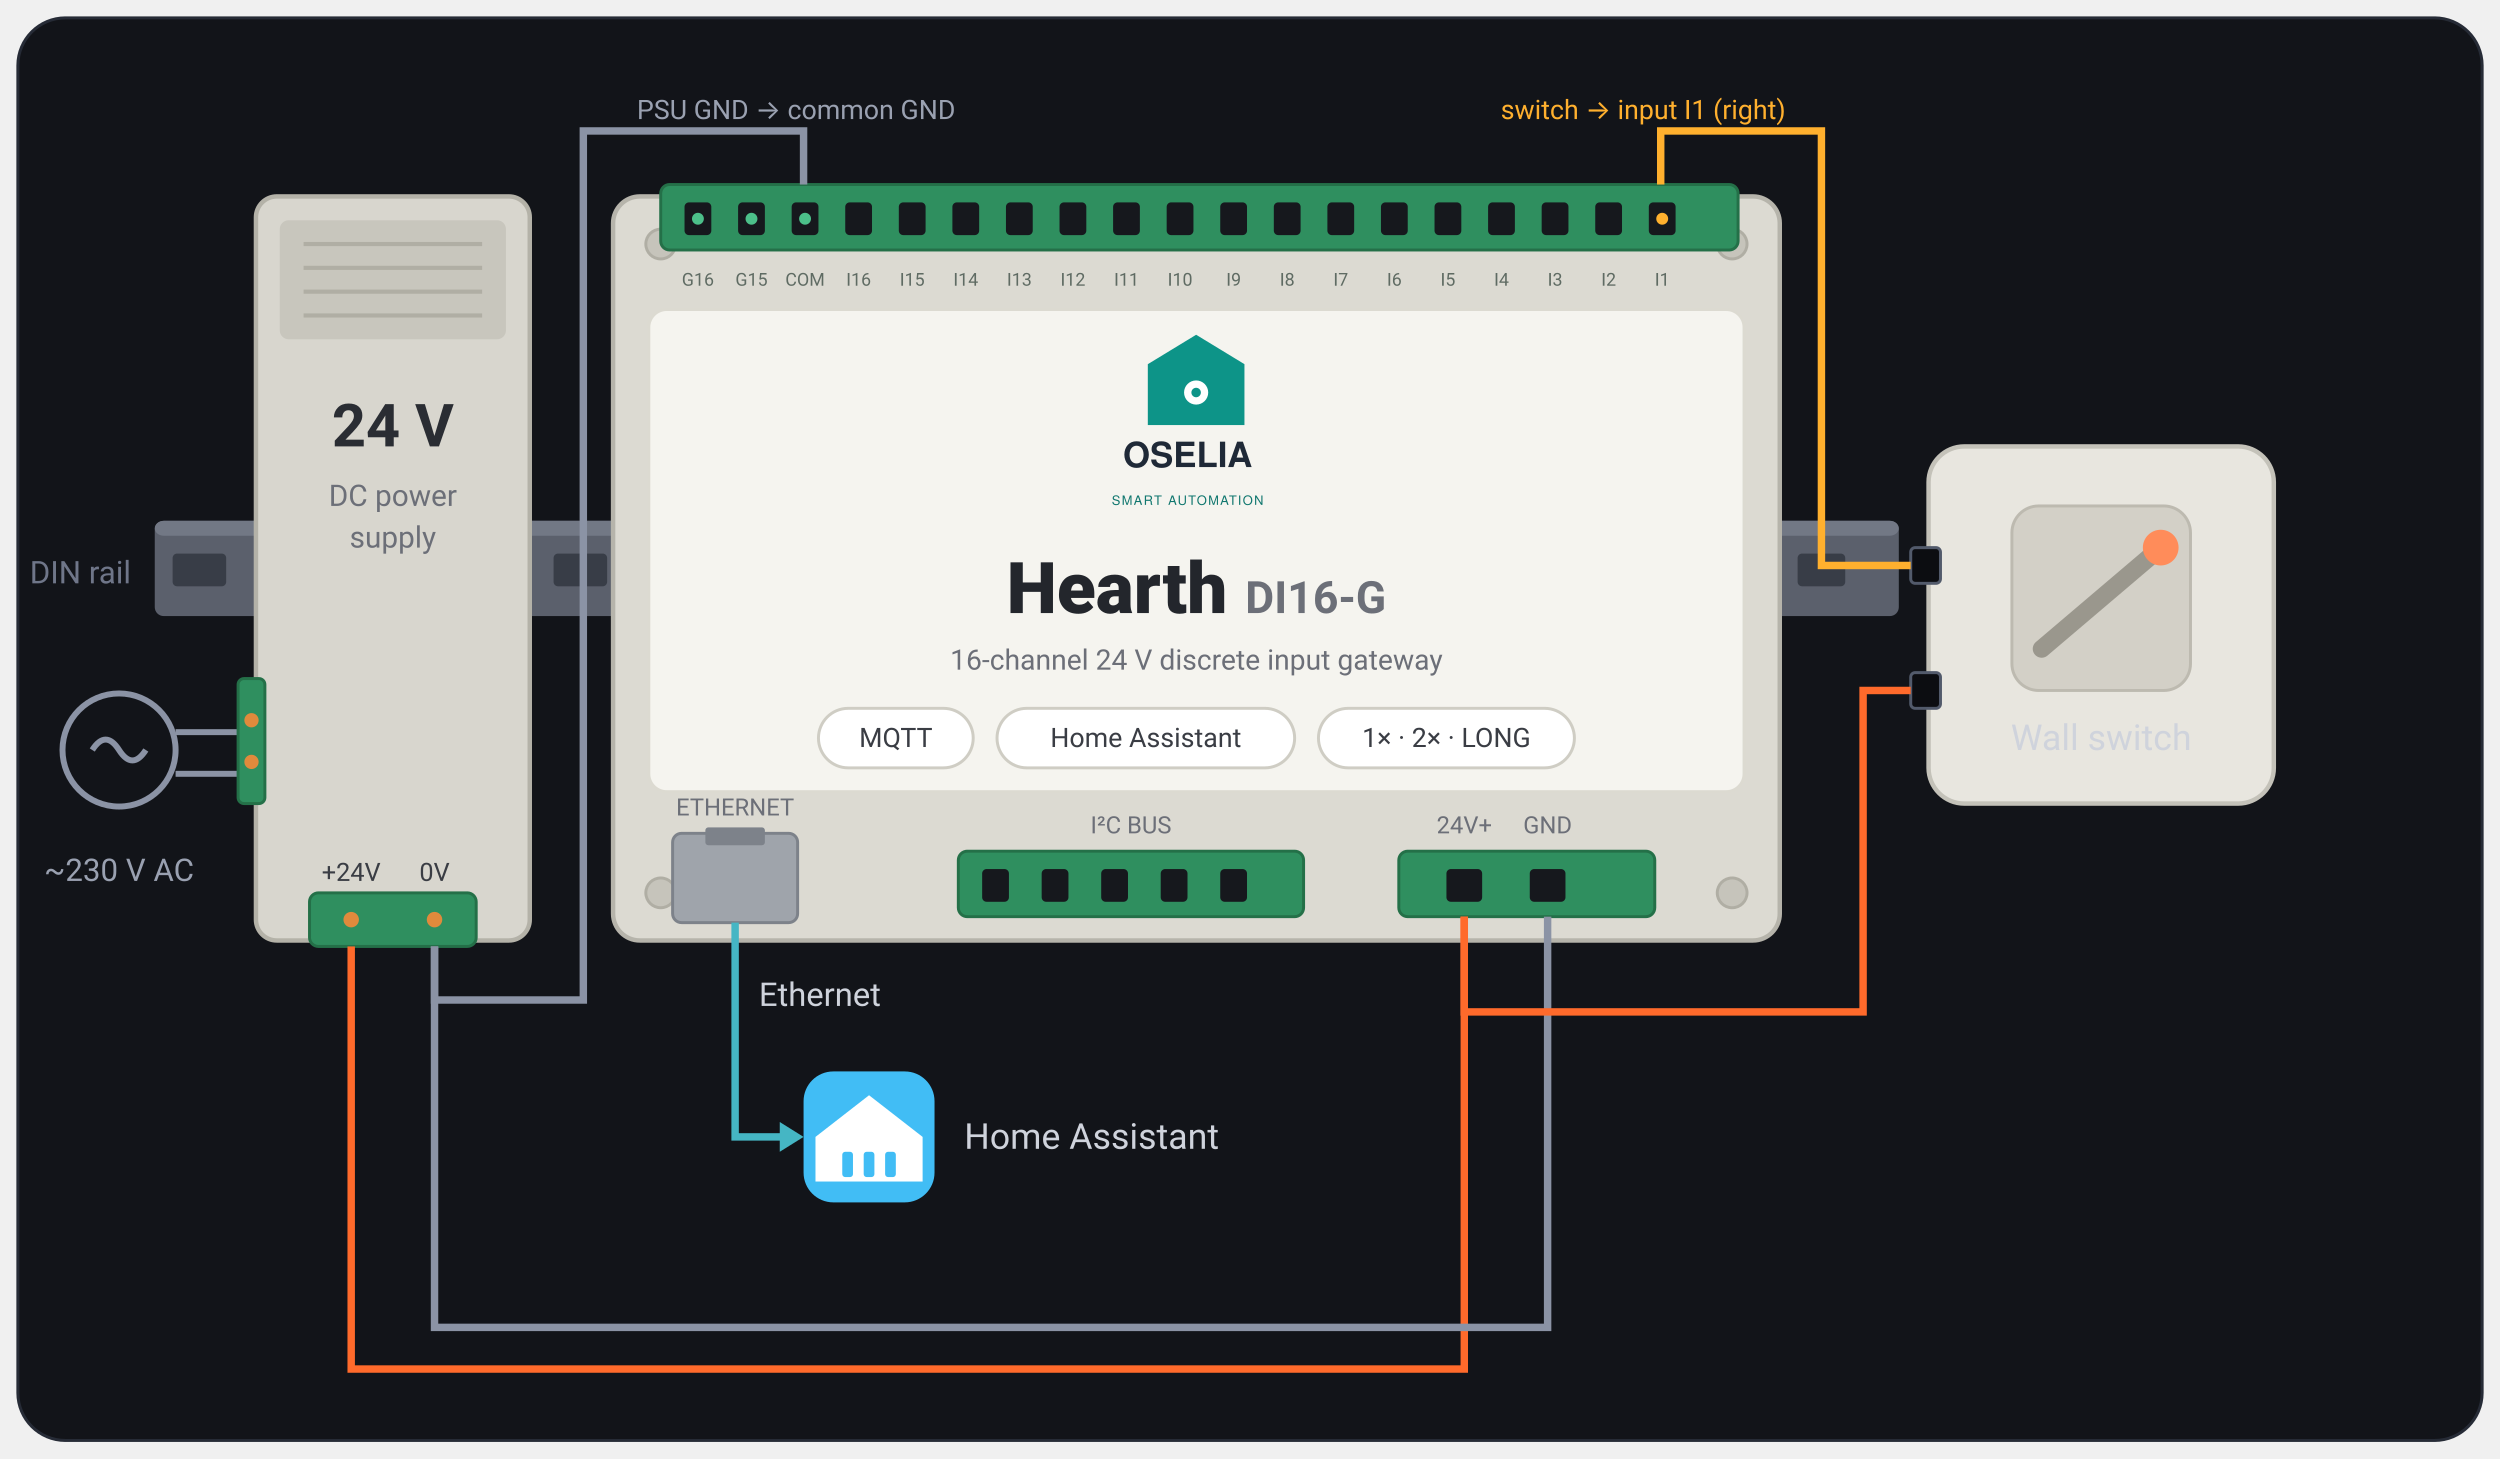
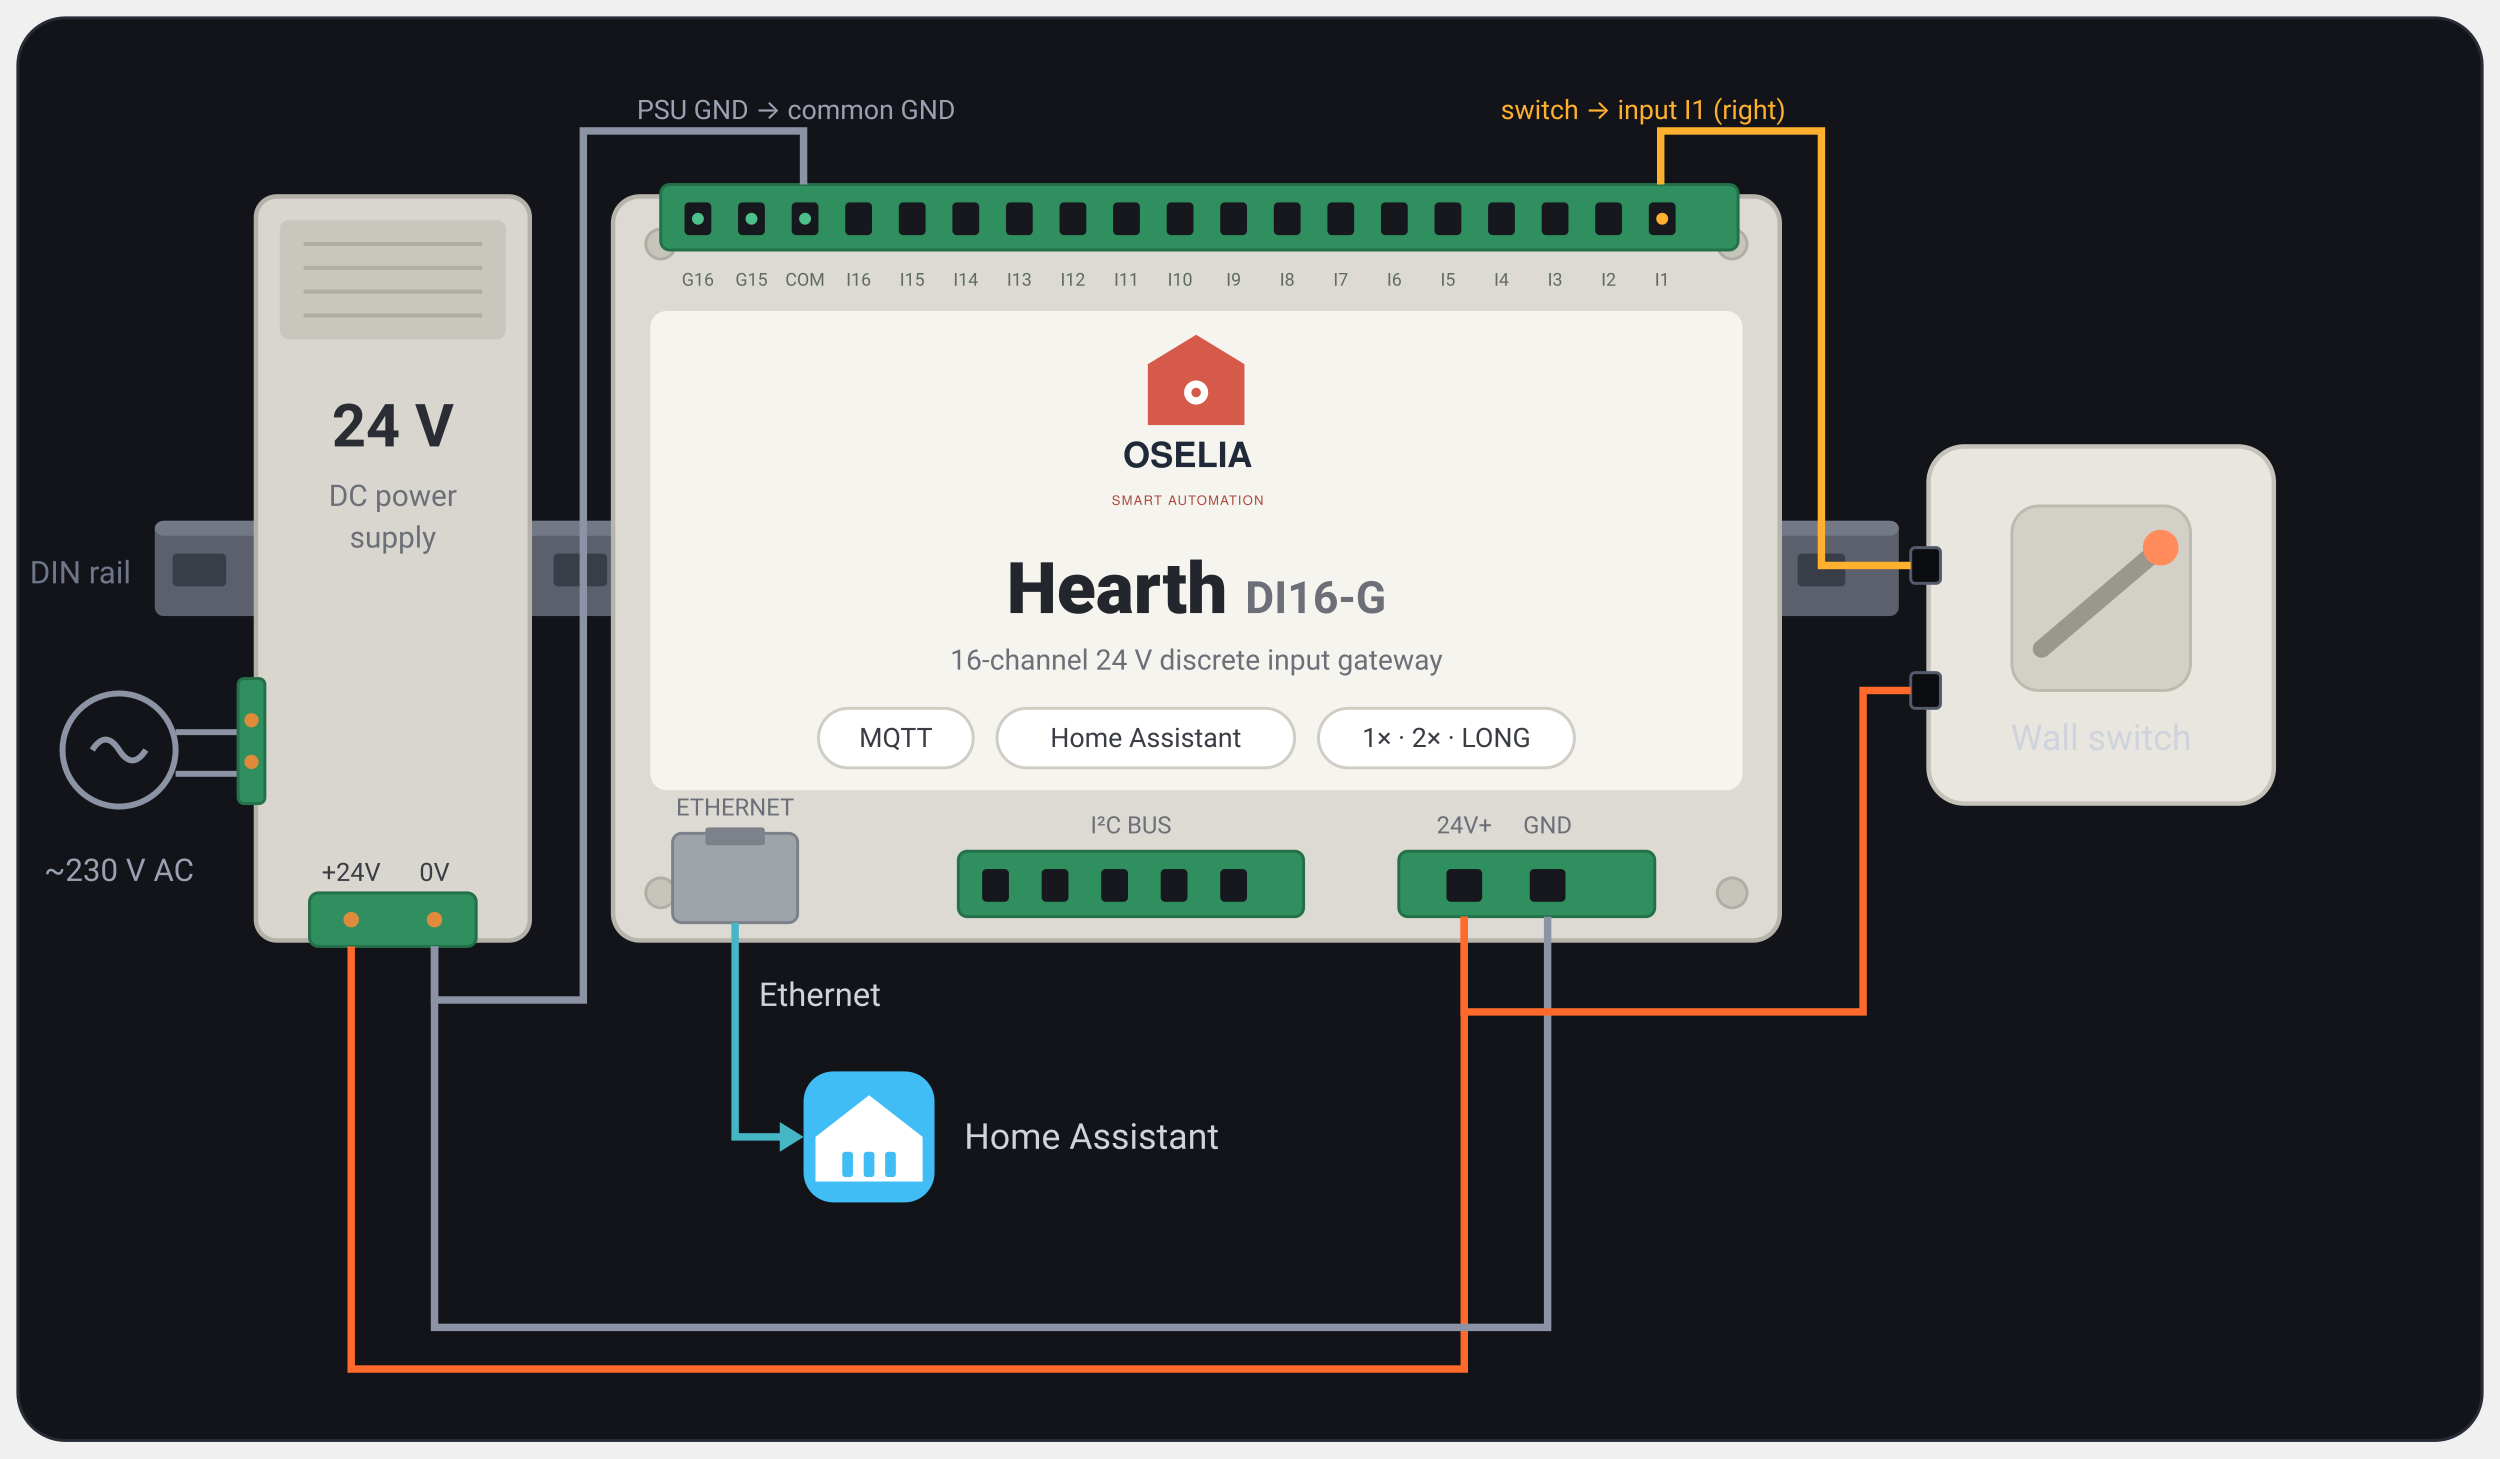
<svg xmlns="http://www.w3.org/2000/svg" viewBox="0 0 840 490" role="img" aria-label="A 24 V power supply, the OSELIA Hearth DI16-G gateway and a wall switch on a DIN rail, wired to Home Assistant" font-family="ui-sans-serif, system-ui, -apple-system, Segoe UI, Roboto, sans-serif">
  <rect x="6" y="6" width="828" height="478" rx="16" fill="#121419" stroke="#262b36" />
  <g>
    <rect x="52" y="175" width="586" height="32" rx="3" fill="#5b606c" />
    <rect x="52" y="175" width="586" height="5" rx="3" fill="#727885" />
    <g fill="#383d47">
      <rect x="58" y="186" width="18" height="11" rx="1.5" />
      <rect x="186" y="186" width="18" height="11" rx="1.5" />
      <rect x="604" y="186" width="16" height="11" rx="1.5" />
    </g>
    <text x="10" y="196" font-size="10.5" fill="#6f7689">DIN rail</text>
  </g>
  <g>
    <circle cx="40" cy="252" r="19" fill="none" stroke="#8b93a5" stroke-width="2" />
    <path d="M31 252 q4.5 -7 9 0 t9 0" fill="none" stroke="#8b93a5" stroke-width="2" />
    <text x="40" y="296" font-size="10.5" fill="#9aa1b1" text-anchor="middle">~230 V AC</text>
    <path d="M59 246 H82" stroke="#8b93a5" stroke-width="2" />
    <path d="M59 260 H82" stroke="#8b93a5" stroke-width="2" />
  </g>
  <g>
    <rect x="86" y="66" width="92" height="250" rx="7" fill="#d8d6ce" stroke="#b4b2a8" stroke-width="1.5" />
    <rect x="94" y="74" width="76" height="40" rx="3" fill="#c8c6bd" />
    <g stroke="#b0aea4" stroke-width="1.4">
      <path d="M102 82 H162" />
      <path d="M102 90 H162" />
      <path d="M102 98 H162" />
      <path d="M102 106 H162" />
    </g>
    <text x="132" y="150" font-size="20" font-weight="700" fill="#2a2d33" text-anchor="middle">24 V</text>
    <text x="132" y="170" font-size="10" fill="#6c6f78" text-anchor="middle">DC power</text>
    <text x="132" y="184" font-size="10" fill="#6c6f78" text-anchor="middle">supply</text>
    <rect x="80" y="228" width="9" height="42" rx="2" fill="#2f8f5f" stroke="#247048" />
    <circle cx="84.5" cy="242" r="2.4" fill="#e08a3c" />
    <circle cx="84.5" cy="256" r="2.4" fill="#e08a3c" />
    <rect x="104" y="300" width="56" height="18" rx="3" fill="#2f8f5f" stroke="#247048" />
    <circle cx="118" cy="309" r="2.6" fill="#e08a3c" />
    <circle cx="146" cy="309" r="2.6" fill="#e08a3c" />
    <text x="118" y="296" font-size="8.5" fill="#3a3d44" text-anchor="middle">+24V</text>
    <text x="146" y="296" font-size="8.5" fill="#3a3d44" text-anchor="middle">0V</text>
  </g>
  <g>
    <rect x="206" y="66" width="392" height="250" rx="9" fill="#dcdad2" stroke="#b6b4ab" stroke-width="1.5" />
    <g fill="#c6c4bb" stroke="#b0aea4">
      <circle cx="222" cy="82" r="5" />
      <circle cx="582" cy="82" r="5" />
      <circle cx="222" cy="300" r="5" />
      <circle cx="582" cy="300" r="5" />
    </g>
    <rect x="222" y="62" width="362" height="22" rx="3" fill="#2f8f5f" stroke="#247048" />
    <g fill="#16181d">
      <rect x="230" y="68" width="9" height="11" rx="1.5" />
      <rect x="248" y="68" width="9" height="11" rx="1.5" />
      <rect x="266" y="68" width="9" height="11" rx="1.5" />
      <rect x="284" y="68" width="9" height="11" rx="1.5" />
      <rect x="302" y="68" width="9" height="11" rx="1.5" />
      <rect x="320" y="68" width="9" height="11" rx="1.5" />
      <rect x="338" y="68" width="9" height="11" rx="1.5" />
      <rect x="356" y="68" width="9" height="11" rx="1.5" />
      <rect x="374" y="68" width="9" height="11" rx="1.5" />
      <rect x="392" y="68" width="9" height="11" rx="1.5" />
      <rect x="410" y="68" width="9" height="11" rx="1.5" />
      <rect x="428" y="68" width="9" height="11" rx="1.5" />
      <rect x="446" y="68" width="9" height="11" rx="1.5" />
      <rect x="464" y="68" width="9" height="11" rx="1.5" />
      <rect x="482" y="68" width="9" height="11" rx="1.5" />
      <rect x="500" y="68" width="9" height="11" rx="1.5" />
      <rect x="518" y="68" width="9" height="11" rx="1.5" />
      <rect x="536" y="68" width="9" height="11" rx="1.5" />
      <rect x="554" y="68" width="9" height="11" rx="1.5" />
    </g>
    <g fill="#4cc08a">
      <circle cx="234.5" cy="73.5" r="2" />
      <circle cx="252.5" cy="73.5" r="2" />
      <circle cx="270.5" cy="73.5" r="2" />
    </g>
    <circle cx="558.5" cy="73.5" r="2" fill="#ffb02e" />
    <g font-size="6" fill="#5f6b63" text-anchor="middle">
      <text x="234.5" y="96">G16</text>
      <text x="252.5" y="96">G15</text>
      <text x="270.5" y="96">COM</text>
      <text x="288.5" y="96">I16</text>
      <text x="306.5" y="96">I15</text>
      <text x="324.5" y="96">I14</text>
      <text x="342.5" y="96">I13</text>
      <text x="360.5" y="96">I12</text>
      <text x="378.5" y="96">I11</text>
      <text x="396.5" y="96">I10</text>
      <text x="414.5" y="96">I9</text>
      <text x="432.5" y="96">I8</text>
      <text x="450.5" y="96">I7</text>
      <text x="468.5" y="96">I6</text>
      <text x="486.5" y="96">I5</text>
      <text x="504.5" y="96">I4</text>
      <text x="522.5" y="96">I3</text>
      <text x="540.5" y="96">I2</text>
      <text x="558.5" y="96">I1</text>
    </g>
    <rect x="218" y="104" width="368" height="162" rx="6" fill="#f5f4ef" stroke="#dcdad1" />
    <svg x="342" y="110" width="120" height="61" viewBox="0 53 92 49" preserveAspectRatio="xMidYMid meet">
      <g transform="matrix(1 0 0 -1 0 172.91)">
-         <path d="M32.88,93.54 L58.96,93.54 L58.96,109.98 L45.92,117.92 L32.88,109.98 Z " fill="#0d9488" />
+         <path d="M32.88,93.54 L58.96,93.54 L58.96,109.98 L45.92,117.92 L32.88,109.98 Z " fill="#d65a4a" />
        <circle cx="45.92" cy="102.33" r="3.26" fill="#ffffff" />
-         <circle cx="45.92" cy="102.33" r="1.28" fill="#0d9488" />
+         <circle cx="45.92" cy="102.33" r="1.28" fill="#d65a4a" />
        <text transform="translate(26.17,82.20) scale(1,-1)" font-family="Helvetica, Arial, sans-serif" font-weight="bold" font-size="9.40" fill="#1f2937">OSELIA</text>
-         <text transform="translate(23.14,72.00) scale(1,-1)" font-family="Helvetica, Arial, sans-serif" font-weight="normal" font-size="3.50" letter-spacing="0.35" fill="#0f766e">SMART AUTOMATION</text>
+         <text transform="translate(23.14,72.00) scale(1,-1)" font-family="Helvetica, Arial, sans-serif" font-weight="normal" font-size="3.50" letter-spacing="0.35" fill="#ab483b">SMART AUTOMATION</text>
      </g>
    </svg>
    <text x="402" y="206" font-size="24" font-weight="800" fill="#23262c" text-anchor="middle">Hearth <tspan font-size="15" font-weight="600" fill="#6c6f78">DI16-G</tspan>
    </text>
    <text x="402" y="225" font-size="9.5" fill="#6c6f78" text-anchor="middle">16-channel 24 V discrete input gateway</text>
    <g font-size="9" fill="#3a3d44" text-anchor="middle">
      <rect x="275" y="238" width="52" height="20" rx="10" fill="#fff" stroke="#cfcdc4" />
      <text x="301" y="251">MQTT</text>
      <rect x="335" y="238" width="100" height="20" rx="10" fill="#fff" stroke="#cfcdc4" />
      <text x="385" y="251">Home Assistant</text>
      <rect x="443" y="238" width="86" height="20" rx="10" fill="#fff" stroke="#cfcdc4" />
      <text x="486" y="251">1× · 2× · LONG</text>
    </g>
    <rect x="226" y="280" width="42" height="30" rx="3" fill="#9fa4ab" stroke="#7d828a" />
    <rect x="237" y="278" width="20" height="6" rx="1" fill="#7d828a" />
    <text x="247" y="274" font-size="8" fill="#6c6f78" text-anchor="middle">ETHERNET</text>
    <rect x="322" y="286" width="116" height="22" rx="3" fill="#2f8f5f" stroke="#247048" />
    <g fill="#16181d">
      <rect x="330" y="292" width="9" height="11" rx="1.5" />
      <rect x="350" y="292" width="9" height="11" rx="1.5" />
      <rect x="370" y="292" width="9" height="11" rx="1.5" />
      <rect x="390" y="292" width="9" height="11" rx="1.5" />
      <rect x="410" y="292" width="9" height="11" rx="1.5" />
    </g>
    <text x="380" y="280" font-size="8" fill="#6c6f78" text-anchor="middle">I²C BUS</text>
    <rect x="470" y="286" width="86" height="22" rx="3" fill="#2f8f5f" stroke="#247048" />
    <g fill="#16181d">
      <rect x="486" y="292" width="12" height="11" rx="1.5" />
      <rect x="514" y="292" width="12" height="11" rx="1.5" />
    </g>
    <text x="492" y="280" font-size="8" fill="#6c6f78" text-anchor="middle">24V+</text>
    <text x="520" y="280" font-size="8" fill="#6c6f78" text-anchor="middle">GND</text>
  </g>
  <g>
    <rect x="648" y="150" width="116" height="120" rx="12" fill="#e8e6df" stroke="#c4c2b9" stroke-width="1.5" />
    <rect x="676" y="170" width="60" height="62" rx="9" fill="#d3d0c7" stroke="#bdbab0" />
    <path d="M686 218 L726 184" stroke="#9a978d" stroke-width="6" stroke-linecap="round" />
    <circle cx="726" cy="184" r="6" fill="#ff8c5a" />
    <text x="706" y="252" font-size="12" fill="#cfd3dc" text-anchor="middle">Wall switch</text>
    <rect x="642" y="184" width="10" height="12" rx="1.5" fill="#0c0d11" stroke="#525a6b" />
    <rect x="642" y="226" width="10" height="12" rx="1.5" fill="#0c0d11" stroke="#525a6b" />
  </g>
  <g>
    <rect x="270" y="360" width="44" height="44" rx="10" fill="#41bdf5" />
    <path d="M292 368 L310 382 L310 397 L274 397 L274 382 Z" fill="#fff" />
    <g fill="#41bdf5">
      <rect x="283" y="387" width="3.6" height="8.5" rx="1" />
      <rect x="290.2" y="387" width="3.6" height="8.5" rx="1" />
      <rect x="297.4" y="387" width="3.6" height="8.5" rx="1" />
    </g>
    <text x="324" y="386" font-size="12" fill="#cfd3dc">Home Assistant</text>
  </g>
  <path d="M118 318 V460 H492 V308" fill="none" stroke="#ff6a2b" stroke-width="2.5" />
  <path d="M146 318 V446 H520 V308" fill="none" stroke="#8b93a5" stroke-width="2.5" />
  <path d="M492 308 V340 H626 V232 H642" fill="none" stroke="#ff6a2b" stroke-width="2.5" />
  <path d="M642 190 H612 V44 H558 V62" fill="none" stroke="#ffb02e" stroke-width="2.5" />
  <text x="600" y="40" font-size="9" fill="#ffb02e" text-anchor="end">switch → input I1 (right)</text>
  <path d="M146 318 V336 H196 V44 H270 V62" fill="none" stroke="#8b93a5" stroke-width="2.5" />
  <text x="214" y="40" font-size="9" fill="#9aa1b1" text-anchor="start">PSU GND → common GND</text>
  <path d="M247 310 V382 H266" fill="none" stroke="#45b6c4" stroke-width="2.5" />
  <path d="M262 377 l8 5 l-8 5 z" fill="#45b6c4" />
  <text x="255" y="338" font-size="11" fill="#cfd3dc">Ethernet</text>
</svg>
